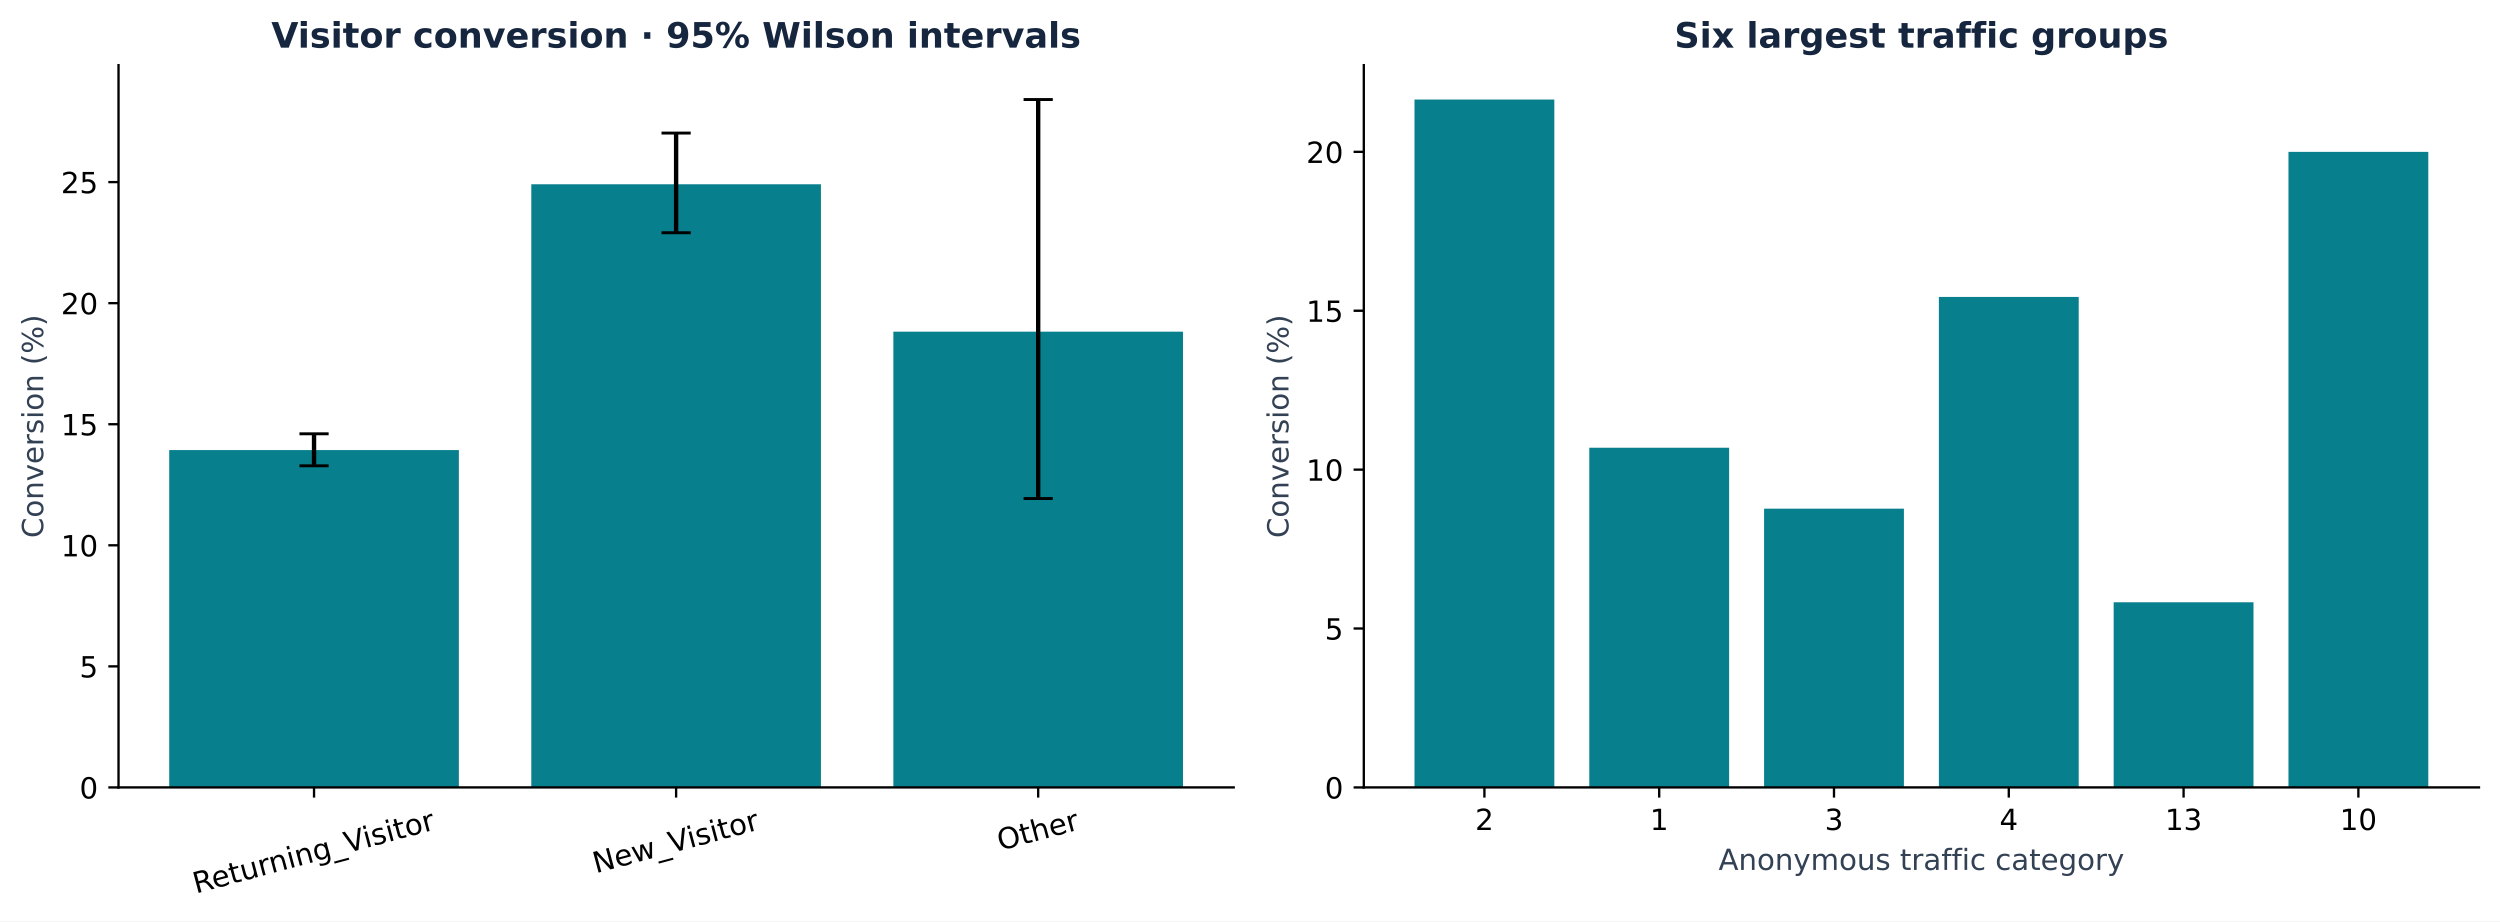
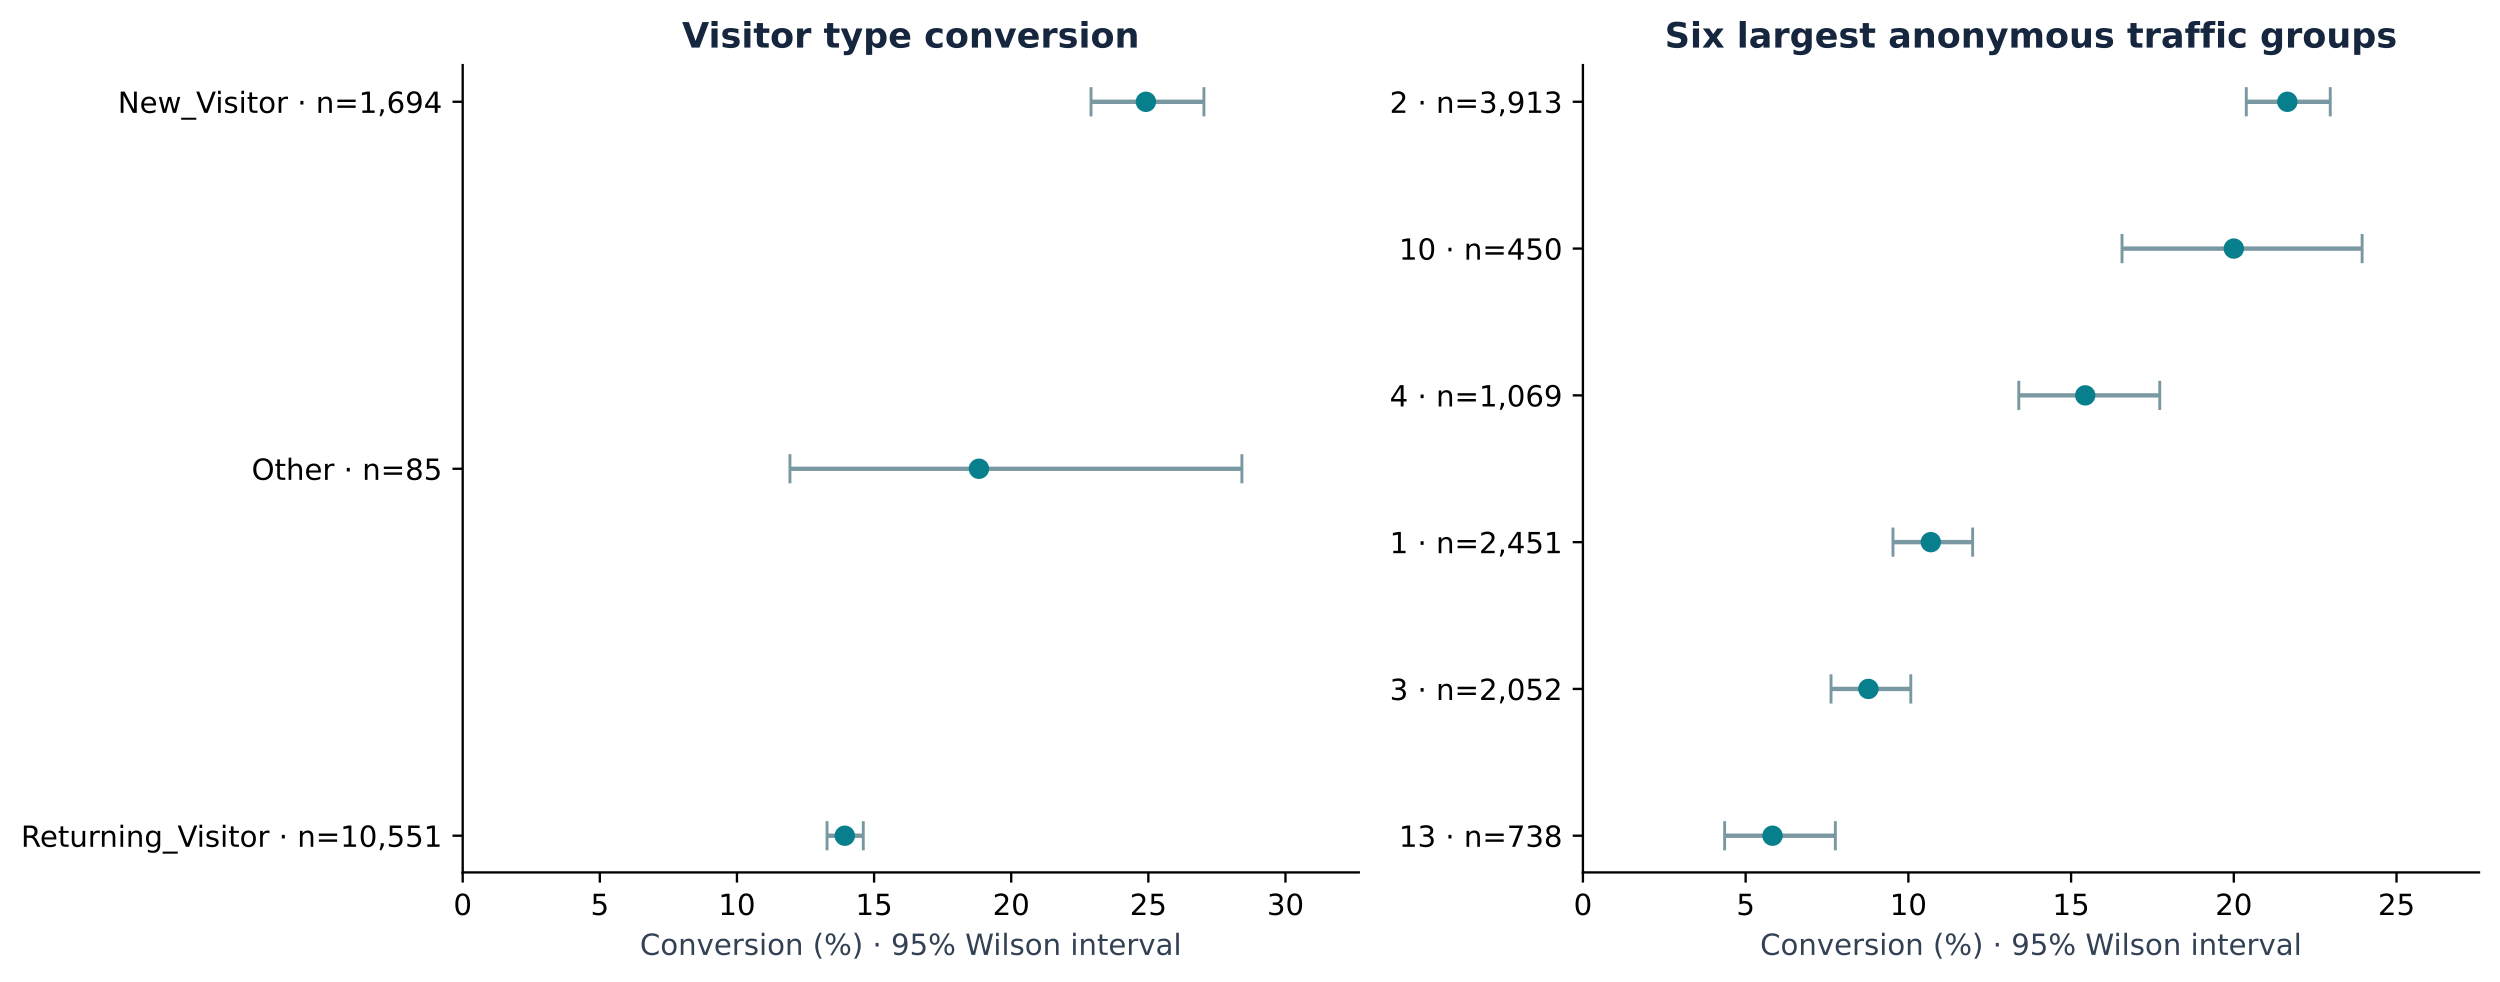
- <svg xmlns="http://www.w3.org/2000/svg" xmlns:xlink="http://www.w3.org/1999/xlink" width="856.433pt" height="315.607pt" viewBox="0 0 856.433 315.607" version="1.1">
+ <svg xmlns="http://www.w3.org/2000/svg" xmlns:xlink="http://www.w3.org/1999/xlink" width="857.04pt" height="336.634pt" viewBox="0 0 857.04 336.634" version="1.1">
  <defs>
    <style type="text/css">*{stroke-linejoin: round; stroke-linecap: butt}</style>
  </defs>
  <g id="figure_1">
    <g id="patch_1">
-       <path d="M 0 315.607  L 856.433 315.607  L 856.433 0  L 0 0  z " style="fill: #ffffff" />
+       <path d="M 0 336.634  L 857.04 336.634  L 857.04 0  L 0 0  z " style="fill: #ffffff" />
    </g>
    <g id="axes_1">
      <g id="patch_2">
-         <path d="M 40.603 269.745  L 422.633 269.745  L 422.633 22.318  L 40.603 22.318  z " style="fill: #ffffff" />
-       </g>
-       <g id="patch_3">
-         <path d="M 57.968 269.745  L 157.197 269.745  L 157.197 154.189  L 57.968 154.189  z " clip-path="url(#pf83e8885c2)" style="fill: #087f8c" />
-       </g>
-       <g id="patch_4">
-         <path d="M 182.004 269.745  L 281.232 269.745  L 281.232 63.128  L 182.004 63.128  z " clip-path="url(#pf83e8885c2)" style="fill: #087f8c" />
-       </g>
-       <g id="patch_5">
-         <path d="M 306.04 269.745  L 405.268 269.745  L 405.268 113.621  L 306.04 113.621  z " clip-path="url(#pf83e8885c2)" style="fill: #087f8c" />
+         <path d="M 158.62 299.078  L 465.81 299.078  L 465.81 22.318  L 158.62 22.318  z " style="fill: #ffffff" />
      </g>
      <g id="matplotlib.axis_1">
        <g id="xtick_1">
          <g id="line2d_1">
            <defs>
-               <path id="md69934f2d2" d="M 0 0  L 0 3.5  " style="stroke: #000000; stroke-width: 0.8" />
+               <path id="ma23debcde3" d="M 0 0  L 0 3.5  " style="stroke: #000000; stroke-width: 0.8" />
            </defs>
            <g>
-               <use xlink:href="#md69934f2d2" x="107.582" y="269.745" style="stroke: #000000; stroke-width: 0.8" />
+               <use xlink:href="#ma23debcde3" x="158.62" y="299.078" style="stroke: #000000; stroke-width: 0.8" />
            </g>
          </g>
          <g id="text_1">
-             <text style="font-size: 10px; font-family: 'DejaVu Sans'" transform="translate(67.12272 306.1299) rotate(-15)">Returning_Visitor</text>
+             <text style="font-size: 10px; font-family: 'DejaVu Sans'; text-anchor: middle" x="158.62" y="313.677" transform="rotate(-0 158.6203 313.6766)">0</text>
          </g>
        </g>
        <g id="xtick_2">
          <g id="line2d_2">
            <g>
-               <use xlink:href="#md69934f2d2" x="231.618" y="269.745" style="stroke: #000000; stroke-width: 0.8" />
+               <use xlink:href="#ma23debcde3" x="205.63" y="299.078" style="stroke: #000000; stroke-width: 0.8" />
            </g>
          </g>
          <g id="text_2">
-             <text style="font-size: 10px; font-family: 'DejaVu Sans'" transform="translate(204.1184 299.1846) rotate(-15)">New_Visitor</text>
+             <text style="font-size: 10px; font-family: 'DejaVu Sans'; text-anchor: middle" x="205.63" y="313.677" transform="rotate(-0 205.6302 313.6766)">5</text>
          </g>
        </g>
        <g id="xtick_3">
          <g id="line2d_3">
            <g>
-               <use xlink:href="#md69934f2d2" x="355.654" y="269.745" style="stroke: #000000; stroke-width: 0.8" />
+               <use xlink:href="#ma23debcde3" x="252.64" y="299.078" style="stroke: #000000; stroke-width: 0.8" />
            </g>
          </g>
          <g id="text_3">
-             <text style="font-size: 10px; font-family: 'DejaVu Sans'" transform="translate(342.6549 291.433) rotate(-15)">Other</text>
-           </g>
+             <text style="font-size: 10px; font-family: 'DejaVu Sans'; text-anchor: middle" x="252.64" y="313.677" transform="rotate(-0 252.6401 313.6766)">10</text>
+           </g>
+         </g>
+         <g id="xtick_4">
+           <g id="line2d_4">
+             <g>
+               <use xlink:href="#ma23debcde3" x="299.65" y="299.078" style="stroke: #000000; stroke-width: 0.8" />
+             </g>
+           </g>
+           <g id="text_4">
+             <text style="font-size: 10px; font-family: 'DejaVu Sans'; text-anchor: middle" x="299.65" y="313.677" transform="rotate(-0 299.65 313.6766)">15</text>
+           </g>
+         </g>
+         <g id="xtick_5">
+           <g id="line2d_5">
+             <g>
+               <use xlink:href="#ma23debcde3" x="346.66" y="299.078" style="stroke: #000000; stroke-width: 0.8" />
+             </g>
+           </g>
+           <g id="text_5">
+             <text style="font-size: 10px; font-family: 'DejaVu Sans'; text-anchor: middle" x="346.66" y="313.677" transform="rotate(-0 346.6599 313.6766)">20</text>
+           </g>
+         </g>
+         <g id="xtick_6">
+           <g id="line2d_6">
+             <g>
+               <use xlink:href="#ma23debcde3" x="393.67" y="299.078" style="stroke: #000000; stroke-width: 0.8" />
+             </g>
+           </g>
+           <g id="text_6">
+             <text style="font-size: 10px; font-family: 'DejaVu Sans'; text-anchor: middle" x="393.67" y="313.677" transform="rotate(-0 393.6698 313.6766)">25</text>
+           </g>
+         </g>
+         <g id="xtick_7">
+           <g id="line2d_7">
+             <g>
+               <use xlink:href="#ma23debcde3" x="440.68" y="299.078" style="stroke: #000000; stroke-width: 0.8" />
+             </g>
+           </g>
+           <g id="text_7">
+             <text style="font-size: 10px; font-family: 'DejaVu Sans'; text-anchor: middle" x="440.68" y="313.677" transform="rotate(-0 440.6797 313.6766)">30</text>
+           </g>
+         </g>
+         <g id="text_8">
+           <text style="font-size: 10px; font-family: 'DejaVu Sans'; text-anchor: middle; fill: #334155" x="312.215" y="327.355" transform="rotate(-0 312.2153 327.3547)">Conversion (%) · 95% Wilson interval</text>
        </g>
      </g>
      <g id="matplotlib.axis_2">
        <g id="ytick_1">
-           <g id="line2d_4">
+           <g id="line2d_8">
            <defs>
-               <path id="md3f613907a" d="M 0 0  L -3.5 0  " style="stroke: #000000; stroke-width: 0.8" />
+               <path id="m36577db13f" d="M 0 0  L -3.5 0  " style="stroke: #000000; stroke-width: 0.8" />
            </defs>
            <g>
-               <use xlink:href="#md3f613907a" x="40.603" y="269.745" style="stroke: #000000; stroke-width: 0.8" />
-             </g>
-           </g>
-           <g id="text_4">
-             <text style="font-size: 10px; font-family: 'DejaVu Sans'; text-anchor: end" x="33.603" y="273.544" transform="rotate(-0 33.60312 273.5439)">0</text>
+               <use xlink:href="#m36577db13f" x="158.62" y="286.498" style="stroke: #000000; stroke-width: 0.8" />
+             </g>
+           </g>
+           <g id="text_9">
+             <text style="font-size: 10px; font-family: 'DejaVu Sans'; text-anchor: end" x="151.62" y="290.297" transform="rotate(-0 151.6203 290.2973)">Returning_Visitor · n=10,551</text>
          </g>
        </g>
        <g id="ytick_2">
-           <g id="line2d_5">
-             <g>
-               <use xlink:href="#md3f613907a" x="40.603" y="228.274" style="stroke: #000000; stroke-width: 0.8" />
-             </g>
-           </g>
-           <g id="text_5">
-             <text style="font-size: 10px; font-family: 'DejaVu Sans'; text-anchor: end" x="33.603" y="232.074" transform="rotate(-0 33.60312 232.0736)">5</text>
+           <g id="line2d_9">
+             <g>
+               <use xlink:href="#m36577db13f" x="158.62" y="160.698" style="stroke: #000000; stroke-width: 0.8" />
+             </g>
+           </g>
+           <g id="text_10">
+             <text style="font-size: 10px; font-family: 'DejaVu Sans'; text-anchor: end" x="151.62" y="164.497" transform="rotate(-0 151.6203 164.4973)">Other · n=85</text>
          </g>
        </g>
        <g id="ytick_3">
-           <g id="line2d_6">
-             <g>
-               <use xlink:href="#md3f613907a" x="40.603" y="186.804" style="stroke: #000000; stroke-width: 0.8" />
-             </g>
-           </g>
-           <g id="text_6">
-             <text style="font-size: 10px; font-family: 'DejaVu Sans'; text-anchor: end" x="33.603" y="190.603" transform="rotate(-0 33.60312 190.6033)">10</text>
-           </g>
-         </g>
-         <g id="ytick_4">
-           <g id="line2d_7">
-             <g>
-               <use xlink:href="#md3f613907a" x="40.603" y="145.334" style="stroke: #000000; stroke-width: 0.8" />
-             </g>
-           </g>
-           <g id="text_7">
-             <text style="font-size: 10px; font-family: 'DejaVu Sans'; text-anchor: end" x="33.603" y="149.133" transform="rotate(-0 33.60312 149.133)">15</text>
-           </g>
-         </g>
-         <g id="ytick_5">
-           <g id="line2d_8">
-             <g>
-               <use xlink:href="#md3f613907a" x="40.603" y="103.863" style="stroke: #000000; stroke-width: 0.8" />
-             </g>
-           </g>
-           <g id="text_8">
-             <text style="font-size: 10px; font-family: 'DejaVu Sans'; text-anchor: end" x="33.603" y="107.663" transform="rotate(-0 33.60312 107.6627)">20</text>
-           </g>
-         </g>
-         <g id="ytick_6">
-           <g id="line2d_9">
-             <g>
-               <use xlink:href="#md3f613907a" x="40.603" y="62.393" style="stroke: #000000; stroke-width: 0.8" />
-             </g>
-           </g>
-           <g id="text_9">
-             <text style="font-size: 10px; font-family: 'DejaVu Sans'; text-anchor: end" x="33.603" y="66.192" transform="rotate(-0 33.60312 66.19242)">25</text>
-           </g>
-         </g>
-         <g id="text_10">
-           <text style="font-size: 10px; font-family: 'DejaVu Sans'; text-anchor: middle; fill: #334155" x="14.798" y="146.031" transform="rotate(-90 14.79844 146.0314)">Conversion (%)</text>
+           <g id="line2d_10">
+             <g>
+               <use xlink:href="#m36577db13f" x="158.62" y="34.898" style="stroke: #000000; stroke-width: 0.8" />
+             </g>
+           </g>
+           <g id="text_11">
+             <text style="font-size: 10px; font-family: 'DejaVu Sans'; text-anchor: end" x="151.62" y="38.697" transform="rotate(-0 151.6203 38.69734)">New_Visitor · n=1,694</text>
+           </g>
        </g>
      </g>
      <g id="LineCollection_1">
-         <path d="M 107.582 159.561  L 107.582 148.6  " clip-path="url(#pf83e8885c2)" style="fill: none; stroke: #000000; stroke-width: 1.5" />
-         <path d="M 231.618 79.727  L 231.618 45.587  " clip-path="url(#pf83e8885c2)" style="fill: none; stroke: #000000; stroke-width: 1.5" />
-         <path d="M 355.654 170.78  L 355.654 34.1  " clip-path="url(#pf83e8885c2)" style="fill: none; stroke: #000000; stroke-width: 1.5" />
-       </g>
-       <g id="line2d_10">
+         <path d="M 283.523 286.498  L 295.948 286.498  " clip-path="url(#pafc0cb4cd8)" style="fill: none; stroke: #7998a2; stroke-width: 1.5" />
+         <path d="M 270.805 160.698  L 425.742 160.698  " clip-path="url(#pafc0cb4cd8)" style="fill: none; stroke: #7998a2; stroke-width: 1.5" />
+         <path d="M 374.021 34.898  L 412.721 34.898  " clip-path="url(#pafc0cb4cd8)" style="fill: none; stroke: #7998a2; stroke-width: 1.5" />
+       </g>
+       <g id="line2d_11">
        <defs>
-           <path id="m929e93d60c" d="M 5 0  L -5 -0  " style="stroke: #000000" />
+           <path id="m028b0a2e88" d="M 0 5  L 0 -5  " style="stroke: #7998a2" />
        </defs>
-         <g clip-path="url(#pf83e8885c2)">
-           <use xlink:href="#m929e93d60c" x="107.582" y="159.561" style="fill: #087f8c; stroke: #000000" />
-           <use xlink:href="#m929e93d60c" x="231.618" y="79.727" style="fill: #087f8c; stroke: #000000" />
-           <use xlink:href="#m929e93d60c" x="355.654" y="170.78" style="fill: #087f8c; stroke: #000000" />
-         </g>
-       </g>
-       <g id="line2d_11">
-         <g clip-path="url(#pf83e8885c2)">
-           <use xlink:href="#m929e93d60c" x="107.582" y="148.6" style="fill: #087f8c; stroke: #000000" />
-           <use xlink:href="#m929e93d60c" x="231.618" y="45.587" style="fill: #087f8c; stroke: #000000" />
-           <use xlink:href="#m929e93d60c" x="355.654" y="34.1" style="fill: #087f8c; stroke: #000000" />
-         </g>
-       </g>
-       <g id="patch_6">
-         <path d="M 40.603 269.745  L 40.603 22.318  " style="fill: none; stroke: #000000; stroke-width: 0.8; stroke-linejoin: miter; stroke-linecap: square" />
-       </g>
-       <g id="patch_7">
-         <path d="M 40.603 269.745  L 422.633 269.745  " style="fill: none; stroke: #000000; stroke-width: 0.8; stroke-linejoin: miter; stroke-linecap: square" />
-       </g>
-       <g id="text_11">
-         <text style="font-weight: 700; font-size: 12px; font-family: 'DejaVu Sans'; text-anchor: middle; fill: #15263e" x="231.618" y="16.318" transform="rotate(-0 231.6181 16.31812)">Visitor conversion · 95% Wilson intervals</text>
+         <g clip-path="url(#pafc0cb4cd8)">
+           <use xlink:href="#m028b0a2e88" x="283.523" y="286.498" style="fill: #087f8c; stroke: #7998a2" />
+           <use xlink:href="#m028b0a2e88" x="270.805" y="160.698" style="fill: #087f8c; stroke: #7998a2" />
+           <use xlink:href="#m028b0a2e88" x="374.021" y="34.898" style="fill: #087f8c; stroke: #7998a2" />
+         </g>
+       </g>
+       <g id="line2d_12">
+         <g clip-path="url(#pafc0cb4cd8)">
+           <use xlink:href="#m028b0a2e88" x="295.948" y="286.498" style="fill: #087f8c; stroke: #7998a2" />
+           <use xlink:href="#m028b0a2e88" x="425.742" y="160.698" style="fill: #087f8c; stroke: #7998a2" />
+           <use xlink:href="#m028b0a2e88" x="412.721" y="34.898" style="fill: #087f8c; stroke: #7998a2" />
+         </g>
+       </g>
+       <g id="line2d_13">
+         <defs>
+           <path id="m62e42e37c0" d="M 0 3  C 0.796 3 1.559 2.684 2.121 2.121  C 2.684 1.559 3 0.796 3 0  C 3 -0.796 2.684 -1.559 2.121 -2.121  C 1.559 -2.684 0.796 -3 0 -3  C -0.796 -3 -1.559 -2.684 -2.121 -2.121  C -2.684 -1.559 -3 -0.796 -3 0  C -3 0.796 -2.684 1.559 -2.121 2.121  C -1.559 2.684 -0.796 3 0 3  z " style="stroke: #087f8c" />
+         </defs>
+         <g clip-path="url(#pafc0cb4cd8)">
+           <use xlink:href="#m62e42e37c0" x="289.612" y="286.498" style="fill: #087f8c; stroke: #087f8c" />
+           <use xlink:href="#m62e42e37c0" x="335.599" y="160.698" style="fill: #087f8c; stroke: #087f8c" />
+           <use xlink:href="#m62e42e37c0" x="392.837" y="34.898" style="fill: #087f8c; stroke: #087f8c" />
+         </g>
+       </g>
+       <g id="patch_3">
+         <path d="M 158.62 299.078  L 158.62 22.318  " style="fill: none; stroke: #000000; stroke-width: 0.8; stroke-linejoin: miter; stroke-linecap: square" />
+       </g>
+       <g id="patch_4">
+         <path d="M 158.62 299.078  L 465.81 299.078  " style="fill: none; stroke: #000000; stroke-width: 0.8; stroke-linejoin: miter; stroke-linecap: square" />
+       </g>
+       <g id="text_12">
+         <text style="font-weight: 700; font-size: 12px; font-family: 'DejaVu Sans'; text-anchor: middle; fill: #15263e" x="312.215" y="16.318" transform="rotate(-0 312.2153 16.31812)">Visitor type conversion</text>
      </g>
    </g>
    <g id="axes_2">
-       <g id="patch_8">
-         <path d="M 467.203 269.745  L 849.233 269.745  L 849.233 22.318  L 467.203 22.318  z " style="fill: #ffffff" />
-       </g>
-       <g id="patch_9">
-         <path d="M 484.568 269.745  L 532.472 269.745  L 532.472 34.1  L 484.568 34.1  z " clip-path="url(#p313f49365b)" style="fill: #087f8c" />
-       </g>
-       <g id="patch_10">
-         <path d="M 544.447 269.745  L 592.351 269.745  L 592.351 153.375  L 544.447 153.375  z " clip-path="url(#p313f49365b)" style="fill: #087f8c" />
-       </g>
-       <g id="patch_11">
-         <path d="M 604.327 269.745  L 652.23 269.745  L 652.23 174.25  L 604.327 174.25  z " clip-path="url(#p313f49365b)" style="fill: #087f8c" />
-       </g>
-       <g id="patch_12">
-         <path d="M 664.206 269.745  L 712.11 269.745  L 712.11 101.714  L 664.206 101.714  z " clip-path="url(#p313f49365b)" style="fill: #087f8c" />
-       </g>
-       <g id="patch_13">
-         <path d="M 724.085 269.745  L 771.989 269.745  L 771.989 206.315  L 724.085 206.315  z " clip-path="url(#p313f49365b)" style="fill: #087f8c" />
-       </g>
-       <g id="patch_14">
-         <path d="M 783.965 269.745  L 831.868 269.745  L 831.868 52.017  L 783.965 52.017  z " clip-path="url(#p313f49365b)" style="fill: #087f8c" />
+       <g id="patch_5">
+         <path d="M 542.65 299.078  L 849.84 299.078  L 849.84 22.318  L 542.65 22.318  z " style="fill: #ffffff" />
      </g>
      <g id="matplotlib.axis_3">
-         <g id="xtick_4">
-           <g id="line2d_12">
-             <g>
-               <use xlink:href="#md69934f2d2" x="508.52" y="269.745" style="stroke: #000000; stroke-width: 0.8" />
-             </g>
-           </g>
-           <g id="text_12">
-             <text style="font-size: 10px; font-family: 'DejaVu Sans'; text-anchor: middle" x="508.52" y="284.343" transform="rotate(-0 508.5198 284.3431)">2</text>
-           </g>
-         </g>
-         <g id="xtick_5">
-           <g id="line2d_13">
-             <g>
-               <use xlink:href="#md69934f2d2" x="568.399" y="269.745" style="stroke: #000000; stroke-width: 0.8" />
+         <g id="xtick_8">
+           <g id="line2d_14">
+             <g>
+               <use xlink:href="#ma23debcde3" x="542.65" y="299.078" style="stroke: #000000; stroke-width: 0.8" />
            </g>
          </g>
          <g id="text_13">
-             <text style="font-size: 10px; font-family: 'DejaVu Sans'; text-anchor: middle" x="568.399" y="284.343" transform="rotate(-0 568.3992 284.3431)">1</text>
-           </g>
-         </g>
-         <g id="xtick_6">
-           <g id="line2d_14">
-             <g>
-               <use xlink:href="#md69934f2d2" x="628.278" y="269.745" style="stroke: #000000; stroke-width: 0.8" />
+             <text style="font-size: 10px; font-family: 'DejaVu Sans'; text-anchor: middle" x="542.65" y="313.677" transform="rotate(-0 542.6503 313.6766)">0</text>
+           </g>
+         </g>
+         <g id="xtick_9">
+           <g id="line2d_15">
+             <g>
+               <use xlink:href="#ma23debcde3" x="598.434" y="299.078" style="stroke: #000000; stroke-width: 0.8" />
            </g>
          </g>
          <g id="text_14">
-             <text style="font-size: 10px; font-family: 'DejaVu Sans'; text-anchor: middle" x="628.278" y="284.343" transform="rotate(-0 628.2785 284.3431)">3</text>
-           </g>
-         </g>
-         <g id="xtick_7">
-           <g id="line2d_15">
-             <g>
-               <use xlink:href="#md69934f2d2" x="688.158" y="269.745" style="stroke: #000000; stroke-width: 0.8" />
+             <text style="font-size: 10px; font-family: 'DejaVu Sans'; text-anchor: middle" x="598.434" y="313.677" transform="rotate(-0 598.4336 313.6766)">5</text>
+           </g>
+         </g>
+         <g id="xtick_10">
+           <g id="line2d_16">
+             <g>
+               <use xlink:href="#ma23debcde3" x="654.217" y="299.078" style="stroke: #000000; stroke-width: 0.8" />
            </g>
          </g>
          <g id="text_15">
-             <text style="font-size: 10px; font-family: 'DejaVu Sans'; text-anchor: middle" x="688.158" y="284.343" transform="rotate(-0 688.1578 284.3431)">4</text>
-           </g>
-         </g>
-         <g id="xtick_8">
-           <g id="line2d_16">
-             <g>
-               <use xlink:href="#md69934f2d2" x="748.037" y="269.745" style="stroke: #000000; stroke-width: 0.8" />
+             <text style="font-size: 10px; font-family: 'DejaVu Sans'; text-anchor: middle" x="654.217" y="313.677" transform="rotate(-0 654.2168 313.6766)">10</text>
+           </g>
+         </g>
+         <g id="xtick_11">
+           <g id="line2d_17">
+             <g>
+               <use xlink:href="#ma23debcde3" x="710" y="299.078" style="stroke: #000000; stroke-width: 0.8" />
            </g>
          </g>
          <g id="text_16">
-             <text style="font-size: 10px; font-family: 'DejaVu Sans'; text-anchor: middle" x="748.037" y="284.343" transform="rotate(-0 748.0371 284.3431)">13</text>
-           </g>
-         </g>
-         <g id="xtick_9">
-           <g id="line2d_17">
-             <g>
-               <use xlink:href="#md69934f2d2" x="807.916" y="269.745" style="stroke: #000000; stroke-width: 0.8" />
+             <text style="font-size: 10px; font-family: 'DejaVu Sans'; text-anchor: middle" x="710" y="313.677" transform="rotate(-0 710.0001 313.6766)">15</text>
+           </g>
+         </g>
+         <g id="xtick_12">
+           <g id="line2d_18">
+             <g>
+               <use xlink:href="#ma23debcde3" x="765.783" y="299.078" style="stroke: #000000; stroke-width: 0.8" />
            </g>
          </g>
          <g id="text_17">
-             <text style="font-size: 10px; font-family: 'DejaVu Sans'; text-anchor: middle" x="807.916" y="284.343" transform="rotate(-0 807.9164 284.3431)">10</text>
-           </g>
-         </g>
-         <g id="text_18">
-           <text style="font-size: 10px; font-family: 'DejaVu Sans'; text-anchor: middle; fill: #334155" x="658.218" y="298.021" transform="rotate(-0 658.2181 298.0212)">Anonymous traffic category</text>
+             <text style="font-size: 10px; font-family: 'DejaVu Sans'; text-anchor: middle" x="765.783" y="313.677" transform="rotate(-0 765.7833 313.6766)">20</text>
+           </g>
+         </g>
+         <g id="xtick_13">
+           <g id="line2d_19">
+             <g>
+               <use xlink:href="#ma23debcde3" x="821.567" y="299.078" style="stroke: #000000; stroke-width: 0.8" />
+             </g>
+           </g>
+           <g id="text_18">
+             <text style="font-size: 10px; font-family: 'DejaVu Sans'; text-anchor: middle" x="821.567" y="313.677" transform="rotate(-0 821.5666 313.6766)">25</text>
+           </g>
+         </g>
+         <g id="text_19">
+           <text style="font-size: 10px; font-family: 'DejaVu Sans'; text-anchor: middle; fill: #334155" x="696.245" y="327.355" transform="rotate(-0 696.2453 327.3547)">Conversion (%) · 95% Wilson interval</text>
        </g>
      </g>
      <g id="matplotlib.axis_4">
+         <g id="ytick_4">
+           <g id="line2d_20">
+             <g>
+               <use xlink:href="#m36577db13f" x="542.65" y="286.498" style="stroke: #000000; stroke-width: 0.8" />
+             </g>
+           </g>
+           <g id="text_20">
+             <text style="font-size: 10px; font-family: 'DejaVu Sans'; text-anchor: end" x="535.65" y="290.297" transform="rotate(-0 535.6503 290.2973)">13 · n=738</text>
+           </g>
+         </g>
+         <g id="ytick_5">
+           <g id="line2d_21">
+             <g>
+               <use xlink:href="#m36577db13f" x="542.65" y="236.178" style="stroke: #000000; stroke-width: 0.8" />
+             </g>
+           </g>
+           <g id="text_21">
+             <text style="font-size: 10px; font-family: 'DejaVu Sans'; text-anchor: end" x="535.65" y="239.977" transform="rotate(-0 535.6503 239.9773)">3 · n=2,052</text>
+           </g>
+         </g>
+         <g id="ytick_6">
+           <g id="line2d_22">
+             <g>
+               <use xlink:href="#m36577db13f" x="542.65" y="185.858" style="stroke: #000000; stroke-width: 0.8" />
+             </g>
+           </g>
+           <g id="text_22">
+             <text style="font-size: 10px; font-family: 'DejaVu Sans'; text-anchor: end" x="535.65" y="189.657" transform="rotate(-0 535.6503 189.6573)">1 · n=2,451</text>
+           </g>
+         </g>
        <g id="ytick_7">
-           <g id="line2d_18">
-             <g>
-               <use xlink:href="#md3f613907a" x="467.203" y="269.745" style="stroke: #000000; stroke-width: 0.8" />
-             </g>
-           </g>
-           <g id="text_19">
-             <text style="font-size: 10px; font-family: 'DejaVu Sans'; text-anchor: end" x="460.203" y="273.544" transform="rotate(-0 460.2031 273.5439)">0</text>
+           <g id="line2d_23">
+             <g>
+               <use xlink:href="#m36577db13f" x="542.65" y="135.538" style="stroke: #000000; stroke-width: 0.8" />
+             </g>
+           </g>
+           <g id="text_23">
+             <text style="font-size: 10px; font-family: 'DejaVu Sans'; text-anchor: end" x="535.65" y="139.337" transform="rotate(-0 535.6503 139.3373)">4 · n=1,069</text>
          </g>
        </g>
        <g id="ytick_8">
-           <g id="line2d_19">
-             <g>
-               <use xlink:href="#md3f613907a" x="467.203" y="215.313" style="stroke: #000000; stroke-width: 0.8" />
-             </g>
-           </g>
-           <g id="text_20">
-             <text style="font-size: 10px; font-family: 'DejaVu Sans'; text-anchor: end" x="460.203" y="219.112" transform="rotate(-0 460.2031 219.112)">5</text>
+           <g id="line2d_24">
+             <g>
+               <use xlink:href="#m36577db13f" x="542.65" y="85.218" style="stroke: #000000; stroke-width: 0.8" />
+             </g>
+           </g>
+           <g id="text_24">
+             <text style="font-size: 10px; font-family: 'DejaVu Sans'; text-anchor: end" x="535.65" y="89.017" transform="rotate(-0 535.6503 89.01734)">10 · n=450</text>
          </g>
        </g>
        <g id="ytick_9">
-           <g id="line2d_20">
-             <g>
-               <use xlink:href="#md3f613907a" x="467.203" y="160.881" style="stroke: #000000; stroke-width: 0.8" />
-             </g>
-           </g>
-           <g id="text_21">
-             <text style="font-size: 10px; font-family: 'DejaVu Sans'; text-anchor: end" x="460.203" y="164.68" transform="rotate(-0 460.2031 164.6801)">10</text>
-           </g>
-         </g>
-         <g id="ytick_10">
-           <g id="line2d_21">
-             <g>
-               <use xlink:href="#md3f613907a" x="467.203" y="106.449" style="stroke: #000000; stroke-width: 0.8" />
-             </g>
-           </g>
-           <g id="text_22">
-             <text style="font-size: 10px; font-family: 'DejaVu Sans'; text-anchor: end" x="460.203" y="110.248" transform="rotate(-0 460.2031 110.2482)">15</text>
-           </g>
-         </g>
-         <g id="ytick_11">
-           <g id="line2d_22">
-             <g>
-               <use xlink:href="#md3f613907a" x="467.203" y="52.017" style="stroke: #000000; stroke-width: 0.8" />
-             </g>
-           </g>
-           <g id="text_23">
-             <text style="font-size: 10px; font-family: 'DejaVu Sans'; text-anchor: end" x="460.203" y="55.816" transform="rotate(-0 460.2031 55.81632)">20</text>
-           </g>
-         </g>
-         <g id="text_24">
-           <text style="font-size: 10px; font-family: 'DejaVu Sans'; text-anchor: middle; fill: #334155" x="441.398" y="146.031" transform="rotate(-90 441.3984 146.0314)">Conversion (%)</text>
-         </g>
-       </g>
-       <g id="patch_15">
-         <path d="M 467.203 269.745  L 467.203 22.318  " style="fill: none; stroke: #000000; stroke-width: 0.8; stroke-linejoin: miter; stroke-linecap: square" />
-       </g>
-       <g id="patch_16">
-         <path d="M 467.203 269.745  L 849.233 269.745  " style="fill: none; stroke: #000000; stroke-width: 0.8; stroke-linejoin: miter; stroke-linecap: square" />
-       </g>
-       <g id="text_25">
-         <text style="font-weight: 700; font-size: 12px; font-family: 'DejaVu Sans'; text-anchor: middle; fill: #15263e" x="658.218" y="16.318" transform="rotate(-0 658.2181 16.31812)">Six largest traffic groups</text>
+           <g id="line2d_25">
+             <g>
+               <use xlink:href="#m36577db13f" x="542.65" y="34.898" style="stroke: #000000; stroke-width: 0.8" />
+             </g>
+           </g>
+           <g id="text_25">
+             <text style="font-size: 10px; font-family: 'DejaVu Sans'; text-anchor: end" x="535.65" y="38.697" transform="rotate(-0 535.6503 38.69734)">2 · n=3,913</text>
+           </g>
+         </g>
+       </g>
+       <g id="LineCollection_2">
+         <path d="M 591.229 286.498  L 629.186 286.498  " clip-path="url(#p16324dc6f1)" style="fill: none; stroke: #7998a2; stroke-width: 1.5" />
+         <path d="M 627.705 236.178  L 655.045 236.178  " clip-path="url(#p16324dc6f1)" style="fill: none; stroke: #7998a2; stroke-width: 1.5" />
+         <path d="M 648.942 185.858  L 676.25 185.858  " clip-path="url(#p16324dc6f1)" style="fill: none; stroke: #7998a2; stroke-width: 1.5" />
+         <path d="M 692.075 135.538  L 740.393 135.538  " clip-path="url(#p16324dc6f1)" style="fill: none; stroke: #7998a2; stroke-width: 1.5" />
+         <path d="M 727.461 85.218  L 809.772 85.218  " clip-path="url(#p16324dc6f1)" style="fill: none; stroke: #7998a2; stroke-width: 1.5" />
+         <path d="M 770.063 34.898  L 798.848 34.898  " clip-path="url(#p16324dc6f1)" style="fill: none; stroke: #7998a2; stroke-width: 1.5" />
+       </g>
+       <g id="line2d_26">
+         <g clip-path="url(#p16324dc6f1)">
+           <use xlink:href="#m028b0a2e88" x="591.229" y="286.498" style="fill: #087f8c; stroke: #7998a2" />
+           <use xlink:href="#m028b0a2e88" x="627.705" y="236.178" style="fill: #087f8c; stroke: #7998a2" />
+           <use xlink:href="#m028b0a2e88" x="648.942" y="185.858" style="fill: #087f8c; stroke: #7998a2" />
+           <use xlink:href="#m028b0a2e88" x="692.075" y="135.538" style="fill: #087f8c; stroke: #7998a2" />
+           <use xlink:href="#m028b0a2e88" x="727.461" y="85.218" style="fill: #087f8c; stroke: #7998a2" />
+           <use xlink:href="#m028b0a2e88" x="770.063" y="34.898" style="fill: #087f8c; stroke: #7998a2" />
+         </g>
+       </g>
+       <g id="line2d_27">
+         <g clip-path="url(#p16324dc6f1)">
+           <use xlink:href="#m028b0a2e88" x="629.186" y="286.498" style="fill: #087f8c; stroke: #7998a2" />
+           <use xlink:href="#m028b0a2e88" x="655.045" y="236.178" style="fill: #087f8c; stroke: #7998a2" />
+           <use xlink:href="#m028b0a2e88" x="676.25" y="185.858" style="fill: #087f8c; stroke: #7998a2" />
+           <use xlink:href="#m028b0a2e88" x="740.393" y="135.538" style="fill: #087f8c; stroke: #7998a2" />
+           <use xlink:href="#m028b0a2e88" x="809.772" y="85.218" style="fill: #087f8c; stroke: #7998a2" />
+           <use xlink:href="#m028b0a2e88" x="798.848" y="34.898" style="fill: #087f8c; stroke: #7998a2" />
+         </g>
+       </g>
+       <g id="line2d_28">
+         <g clip-path="url(#p16324dc6f1)">
+           <use xlink:href="#m62e42e37c0" x="607.655" y="286.498" style="fill: #087f8c; stroke: #087f8c" />
+           <use xlink:href="#m62e42e37c0" x="640.516" y="236.178" style="fill: #087f8c; stroke: #087f8c" />
+           <use xlink:href="#m62e42e37c0" x="661.909" y="185.858" style="fill: #087f8c; stroke: #087f8c" />
+           <use xlink:href="#m62e42e37c0" x="714.853" y="135.538" style="fill: #087f8c; stroke: #087f8c" />
+           <use xlink:href="#m62e42e37c0" x="765.783" y="85.218" style="fill: #087f8c; stroke: #087f8c" />
+           <use xlink:href="#m62e42e37c0" x="784.145" y="34.898" style="fill: #087f8c; stroke: #087f8c" />
+         </g>
+       </g>
+       <g id="patch_6">
+         <path d="M 542.65 299.078  L 542.65 22.318  " style="fill: none; stroke: #000000; stroke-width: 0.8; stroke-linejoin: miter; stroke-linecap: square" />
+       </g>
+       <g id="patch_7">
+         <path d="M 542.65 299.078  L 849.84 299.078  " style="fill: none; stroke: #000000; stroke-width: 0.8; stroke-linejoin: miter; stroke-linecap: square" />
+       </g>
+       <g id="text_26">
+         <text style="font-weight: 700; font-size: 12px; font-family: 'DejaVu Sans'; text-anchor: middle; fill: #15263e" x="696.245" y="16.318" transform="rotate(-0 696.2453 16.31812)">Six largest anonymous traffic groups</text>
      </g>
    </g>
  </g>
  <defs>
-     <clipPath id="pf83e8885c2">
-       <rect x="40.603" y="22.318" width="382.03" height="247.427" />
+     <clipPath id="pafc0cb4cd8">
+       <rect x="158.62" y="22.318" width="307.19" height="276.76" />
    </clipPath>
-     <clipPath id="p313f49365b">
-       <rect x="467.203" y="22.318" width="382.03" height="247.427" />
+     <clipPath id="p16324dc6f1">
+       <rect x="542.65" y="22.318" width="307.19" height="276.76" />
    </clipPath>
  </defs>
</svg>
